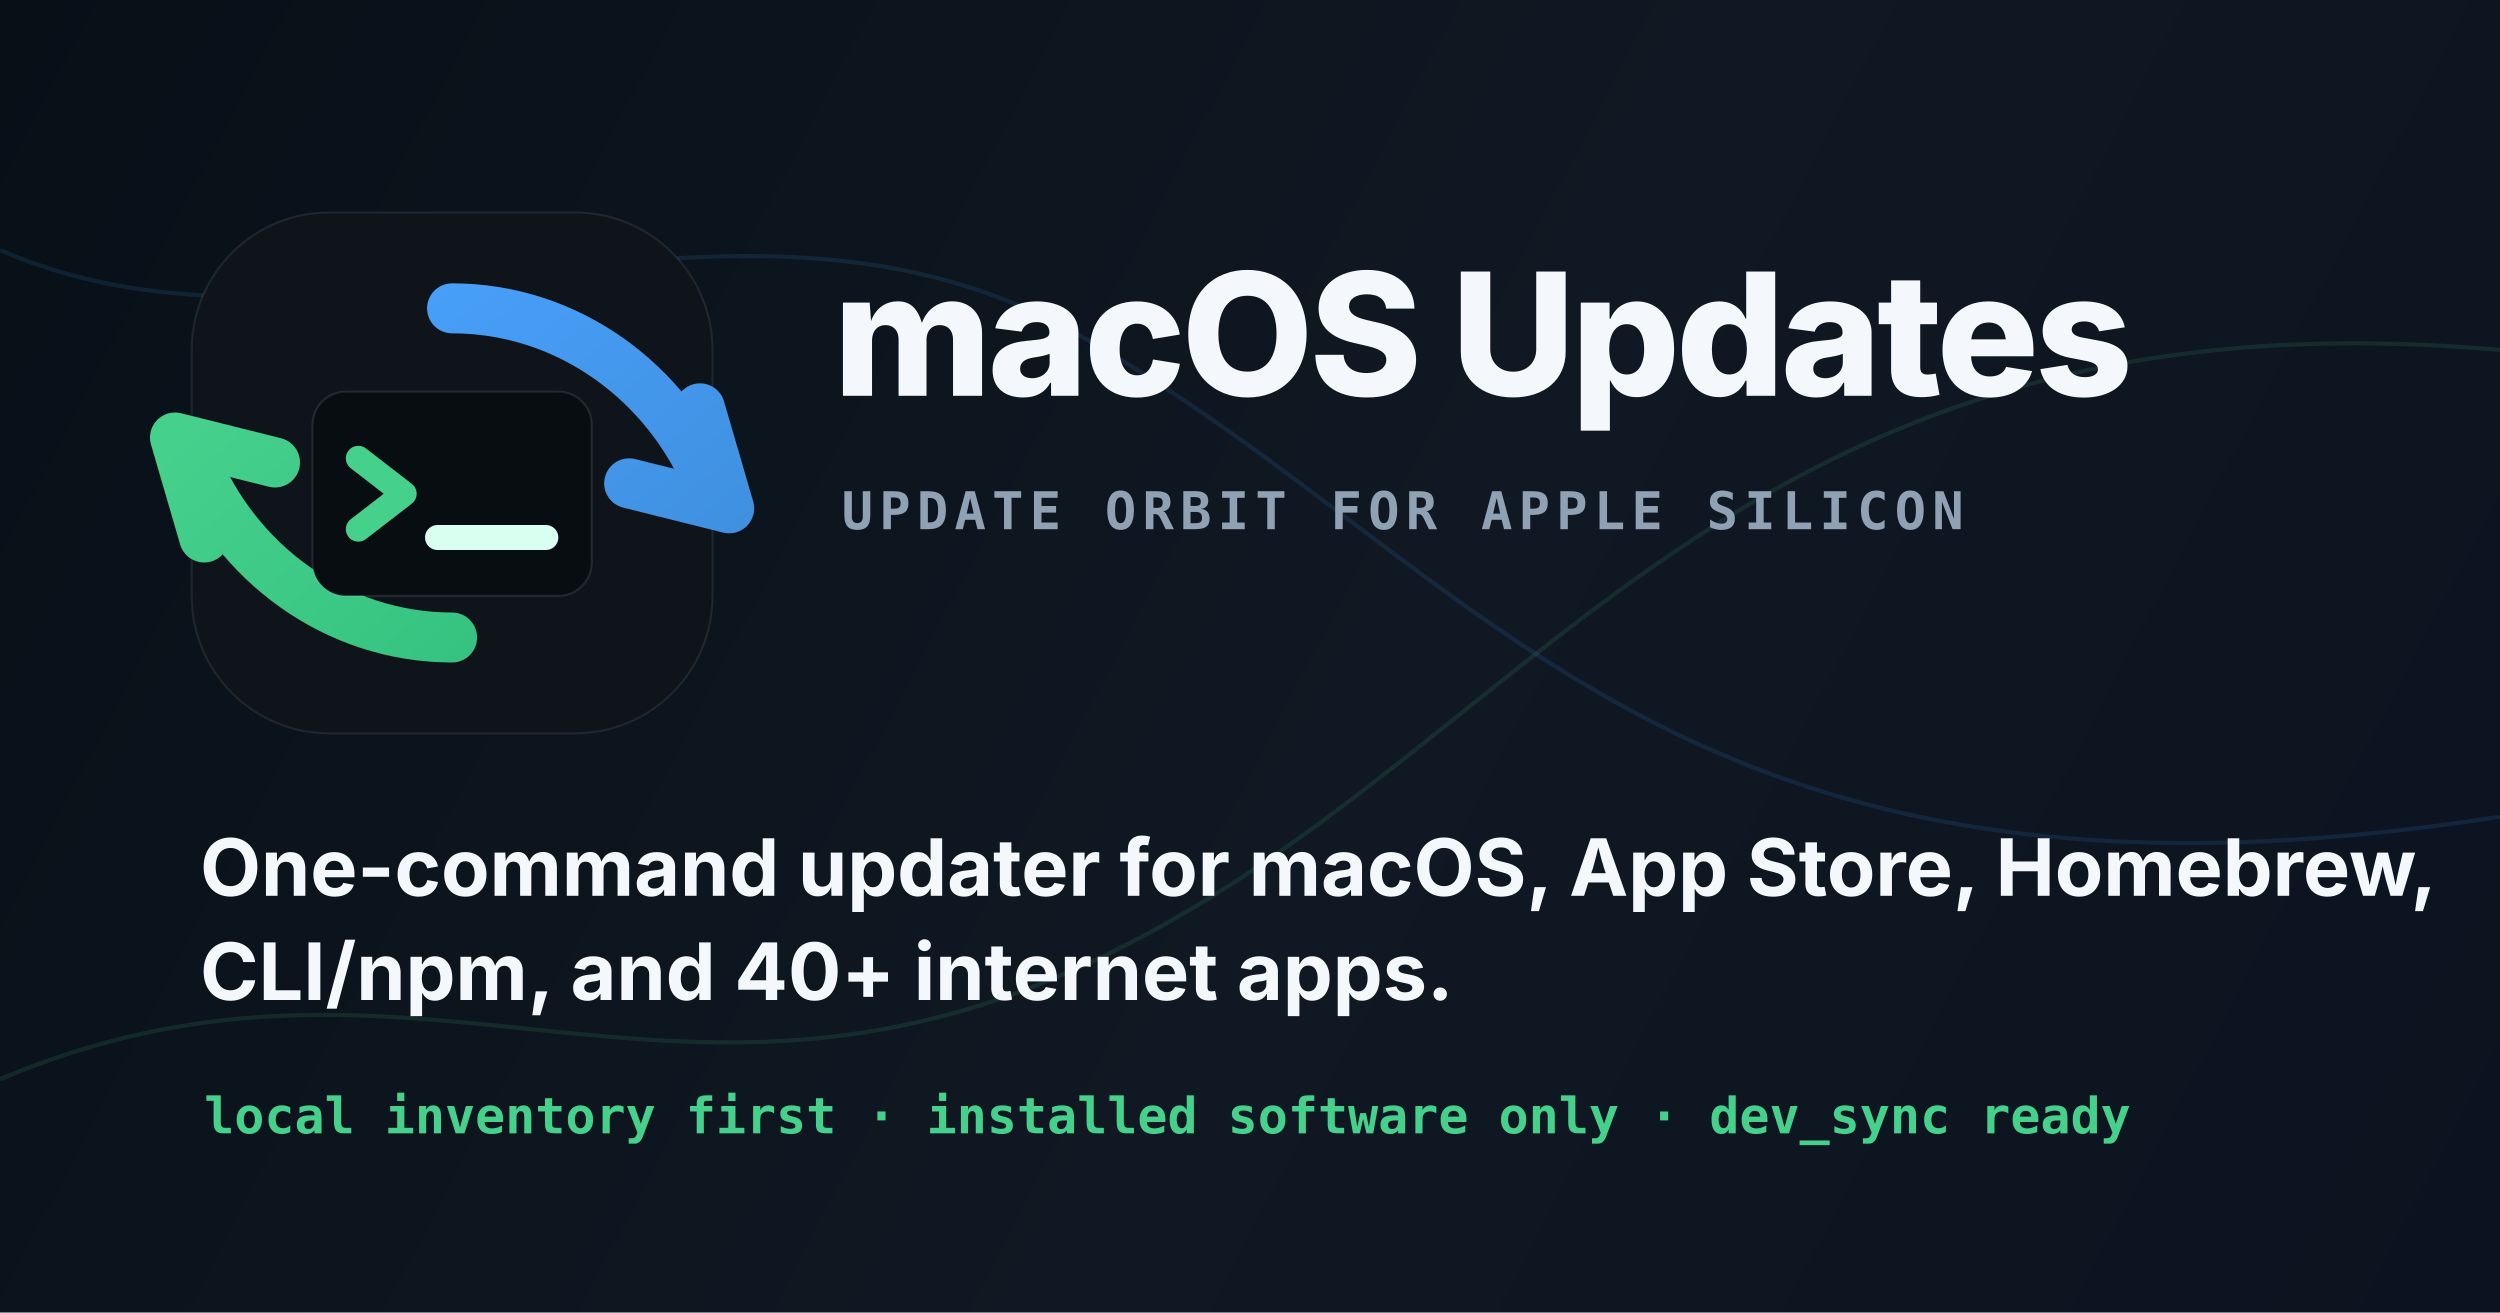
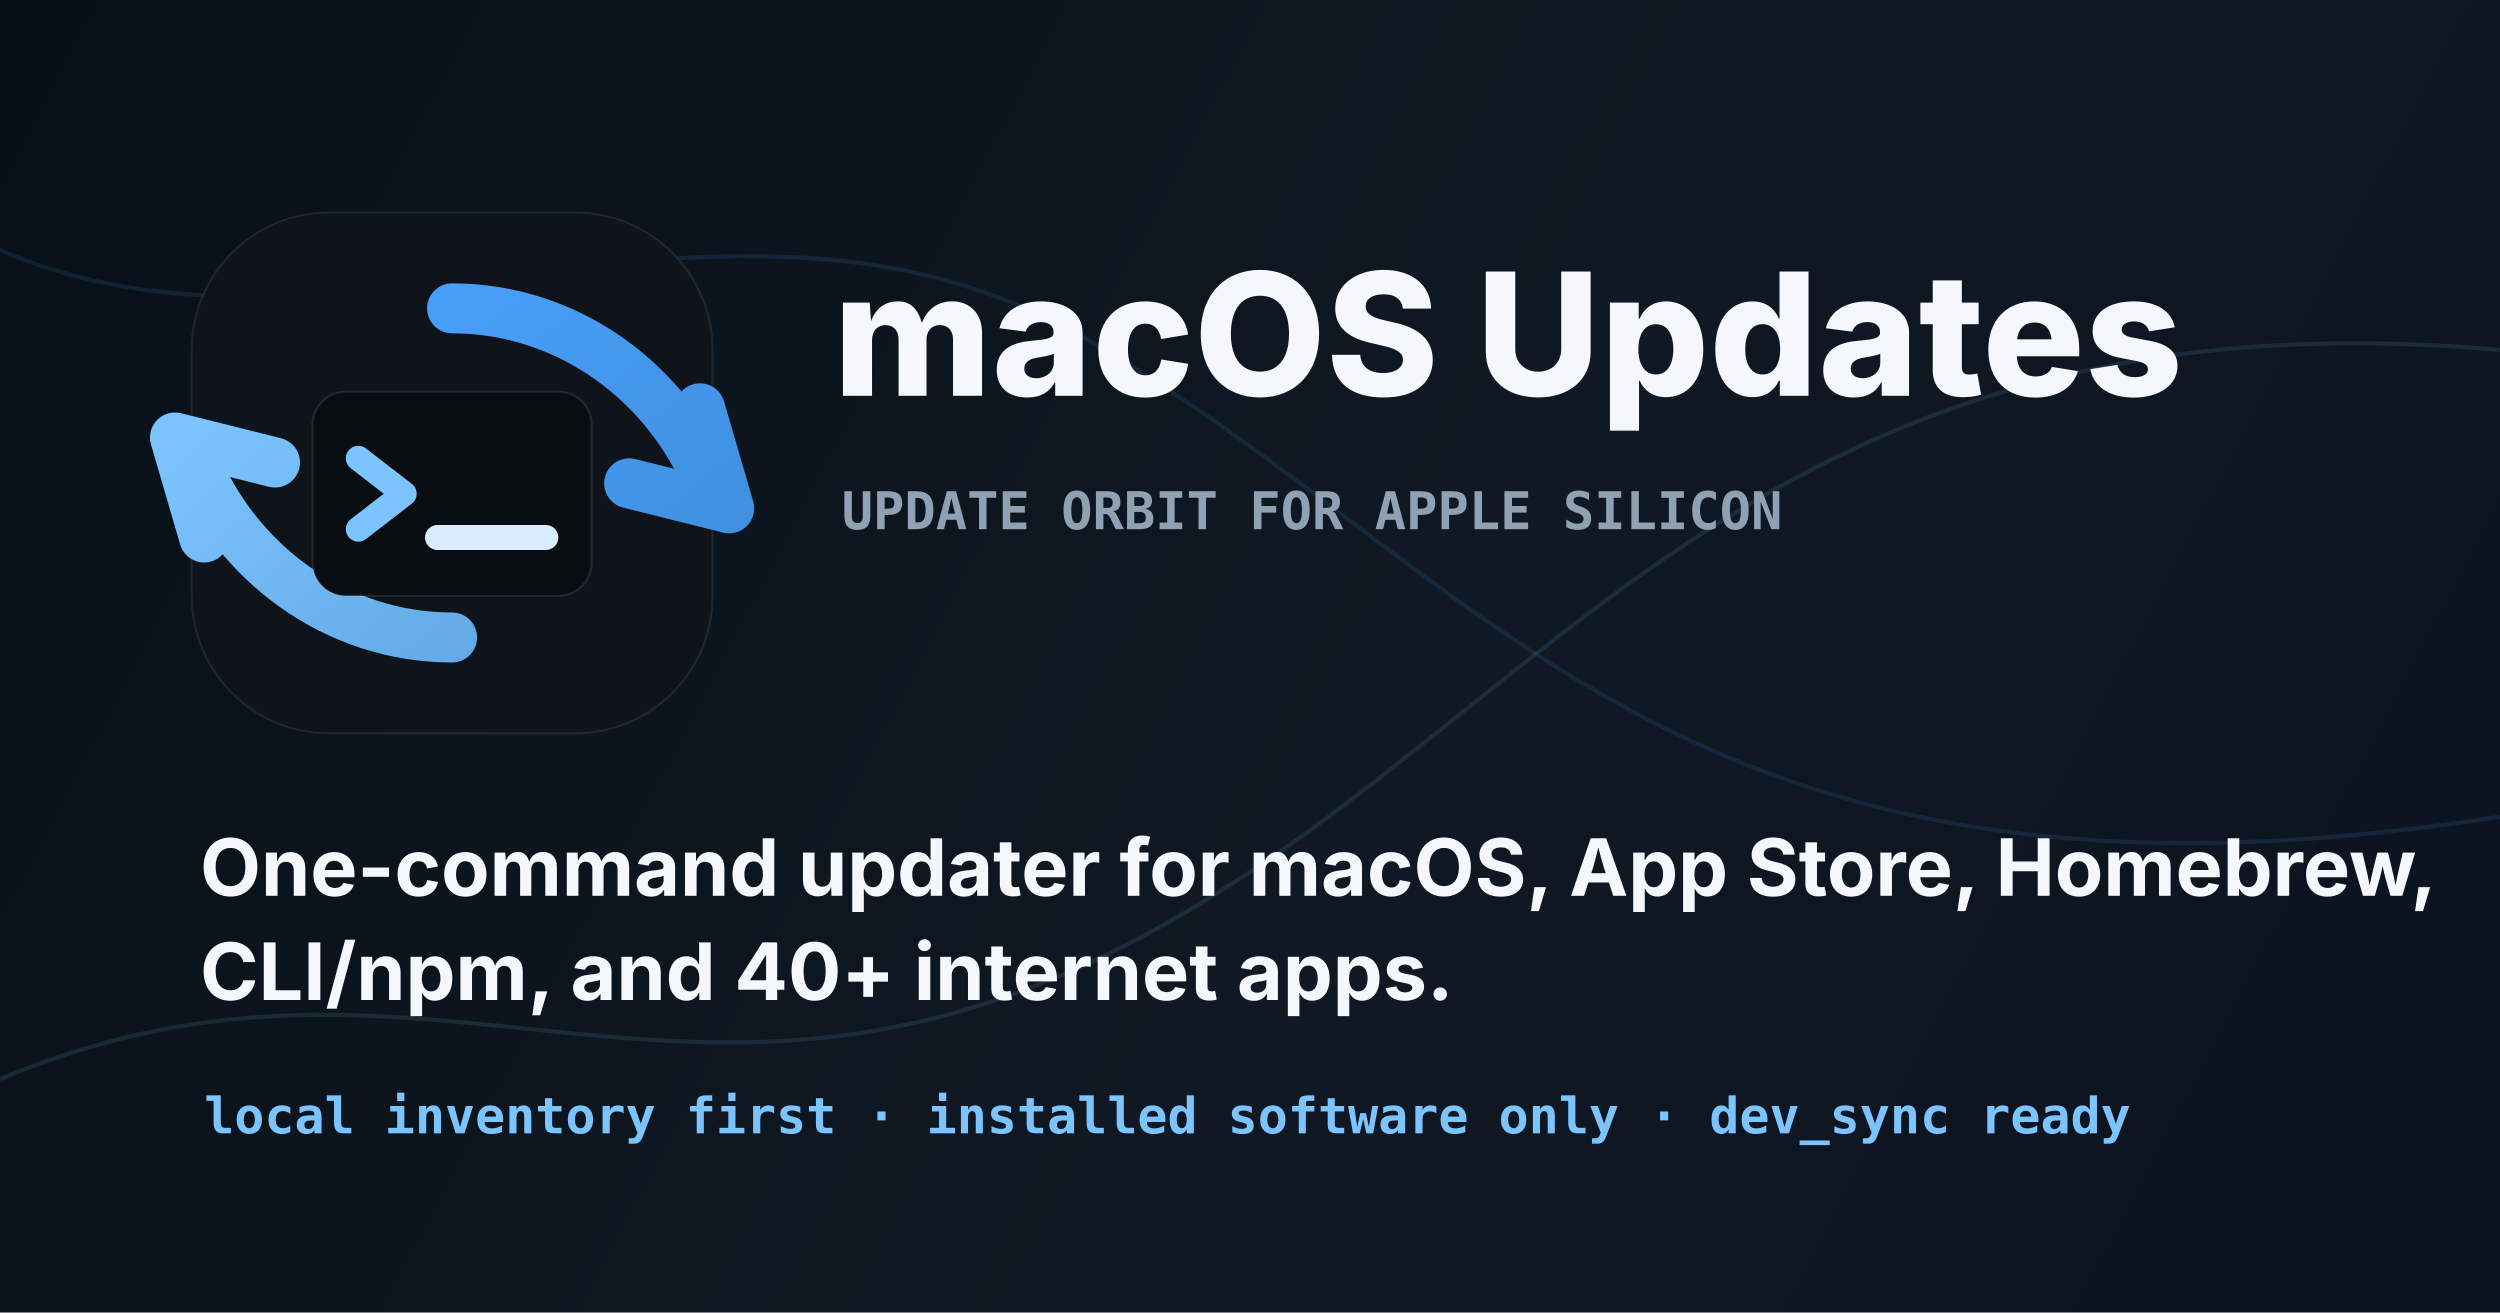
<svg xmlns="http://www.w3.org/2000/svg" viewBox="0 0 1200 630" role="img" aria-label="macOS Updates social preview">
  <defs>
    <linearGradient id="bg" x1="0" y1="0" x2="1200" y2="630" gradientUnits="userSpaceOnUse">
      <stop offset="0" stop-color="#071017" />
      <stop offset="0.55" stop-color="#101823" />
      <stop offset="1" stop-color="#0b1320" />
    </linearGradient>
    <linearGradient id="accent" x1="190" y1="120" x2="520" y2="500" gradientUnits="userSpaceOnUse">
-       <stop offset="0" stop-color="#45d18c" />
-       <stop offset="1" stop-color="#18a66a" />
+       <stop offset="0" stop-color="#7BC4FF" />
+       <stop offset="1" stop-color="#3278B8" />
    </linearGradient>
    <linearGradient id="blue" x1="190" y1="90" x2="520" y2="500" gradientUnits="userSpaceOnUse">
      <stop offset="0" stop-color="#4aa3ff" />
      <stop offset="1" stop-color="#3278b8" />
    </linearGradient>
  </defs>
  <rect width="1200" height="630" fill="url(#bg)" />
-   <path d="M0 518C190 438 310 548 500 472C730 380 816 134 1200 168" fill="none" stroke="#45d18c" stroke-opacity="0.12" stroke-width="2" />
+   <path d="M0 518C190 438 310 548 500 472C730 380 816 134 1200 168" fill="none" stroke="#7BC4FF" stroke-opacity="0.12" stroke-width="2" />
  <path d="M0 120C160 190 350 64 520 162C716 274 804 454 1200 392" fill="none" stroke="#4aa3ff" stroke-opacity="0.12" stroke-width="2" />
  <rect x="92" y="102" width="250" height="250" rx="66" fill="#0f141b" stroke="#ffffff" stroke-opacity="0.08" />
  <path d="M217 148c56 0 104 36 124 86" fill="none" stroke="url(#blue)" stroke-width="24" stroke-linecap="round" />
  <path d="M336 196l14 48-48-12" fill="none" stroke="url(#blue)" stroke-width="24" stroke-linecap="round" stroke-linejoin="round" />
  <path d="M217 306c-56 0-104-36-124-86" fill="none" stroke="url(#accent)" stroke-width="24" stroke-linecap="round" />
  <path d="M98 258l-14-48 48 12" fill="none" stroke="url(#accent)" stroke-width="24" stroke-linecap="round" stroke-linejoin="round" />
  <rect x="150" y="188" width="134" height="98" rx="16" fill="#080d12" stroke="#ffffff" stroke-opacity="0.1" />
-   <path d="M172 220l22 17-22 17" fill="none" stroke="#45d18c" stroke-width="12" stroke-linecap="round" stroke-linejoin="round" />
-   <path d="M210 258h52" fill="none" stroke="#d8fff0" stroke-width="12" stroke-linecap="round" />
-   <text x="400" y="190" fill="#f4f7fb" font-family="Inter Tight, Inter, Arial, sans-serif" font-size="82" font-weight="800" letter-spacing="-2">macOS Updates</text>
-   <text x="404" y="254" fill="#8fa1b3" font-family="JetBrains Mono, monospace" font-size="25" font-weight="600" letter-spacing="3">UPDATE ORBIT FOR APPLE SILICON</text>
+   <path d="M172 220l22 17-22 17" fill="none" stroke="#7BC4FF" stroke-width="12" stroke-linecap="round" stroke-linejoin="round" />
+   <path d="M210 258h52" fill="none" stroke="#D9ECFF" stroke-width="12" stroke-linecap="round" />
+   <text x="400" y="190" fill="#f4f7fb" font-family="Inter Tight, Inter, Arial, sans-serif" font-size="82" font-weight="800" letter-spacing="0">macOS Updates</text>
+   <text x="404" y="254" fill="#8fa1b3" font-family="JetBrains Mono, monospace" font-size="25" font-weight="600" letter-spacing="0">UPDATE ORBIT FOR APPLE SILICON</text>
  <text x="96" y="430" fill="#f4f7fb" font-family="Inter Tight, Inter, Arial, sans-serif" font-size="38" font-weight="700">One-command updater for macOS, App Store, Homebrew,</text>
  <text x="96" y="480" fill="#f4f7fb" font-family="Inter Tight, Inter, Arial, sans-serif" font-size="38" font-weight="700">CLI/npm, and 40+ internet apps.</text>
-   <text x="98" y="544" fill="#45d18c" font-family="JetBrains Mono, monospace" font-size="24" font-weight="600">local inventory first · installed software only · dev_sync ready</text>
+   <text x="98" y="544" fill="#7BC4FF" font-family="JetBrains Mono, monospace" font-size="24" font-weight="600">local inventory first · installed software only · dev_sync ready</text>
</svg>
